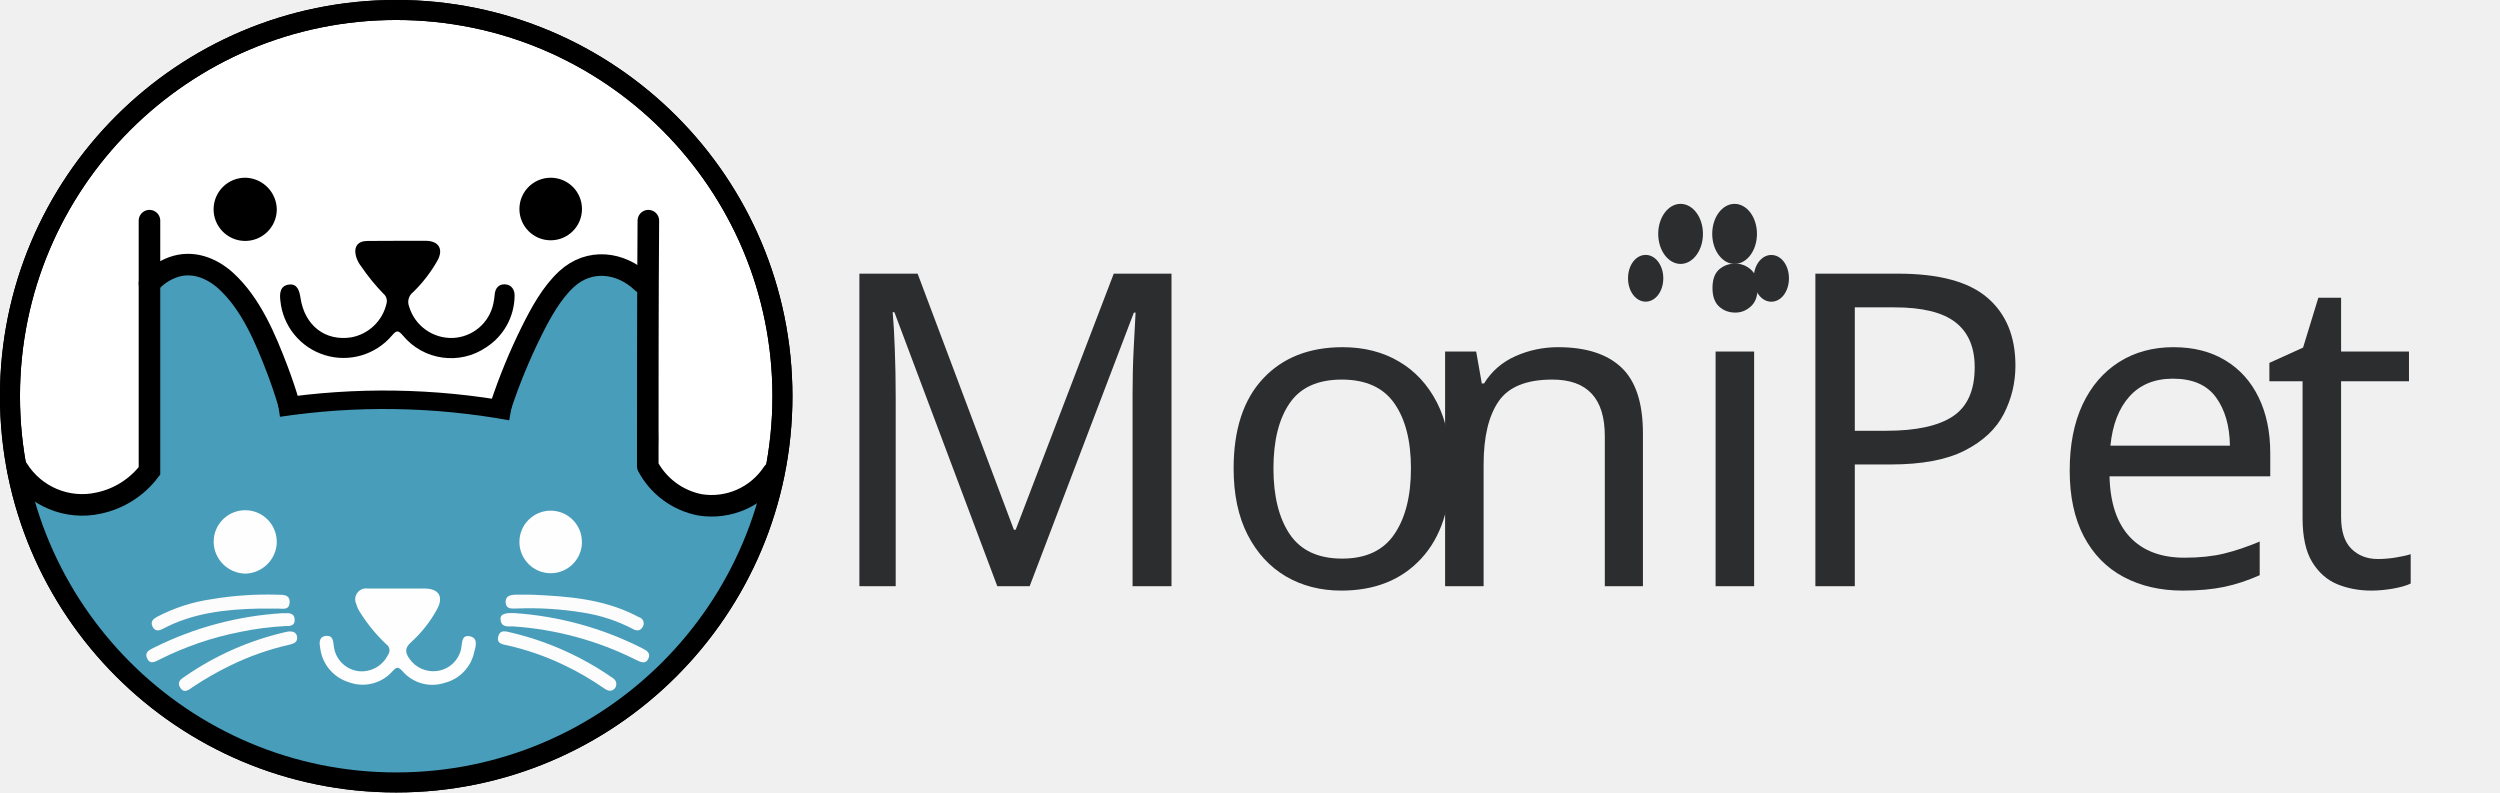
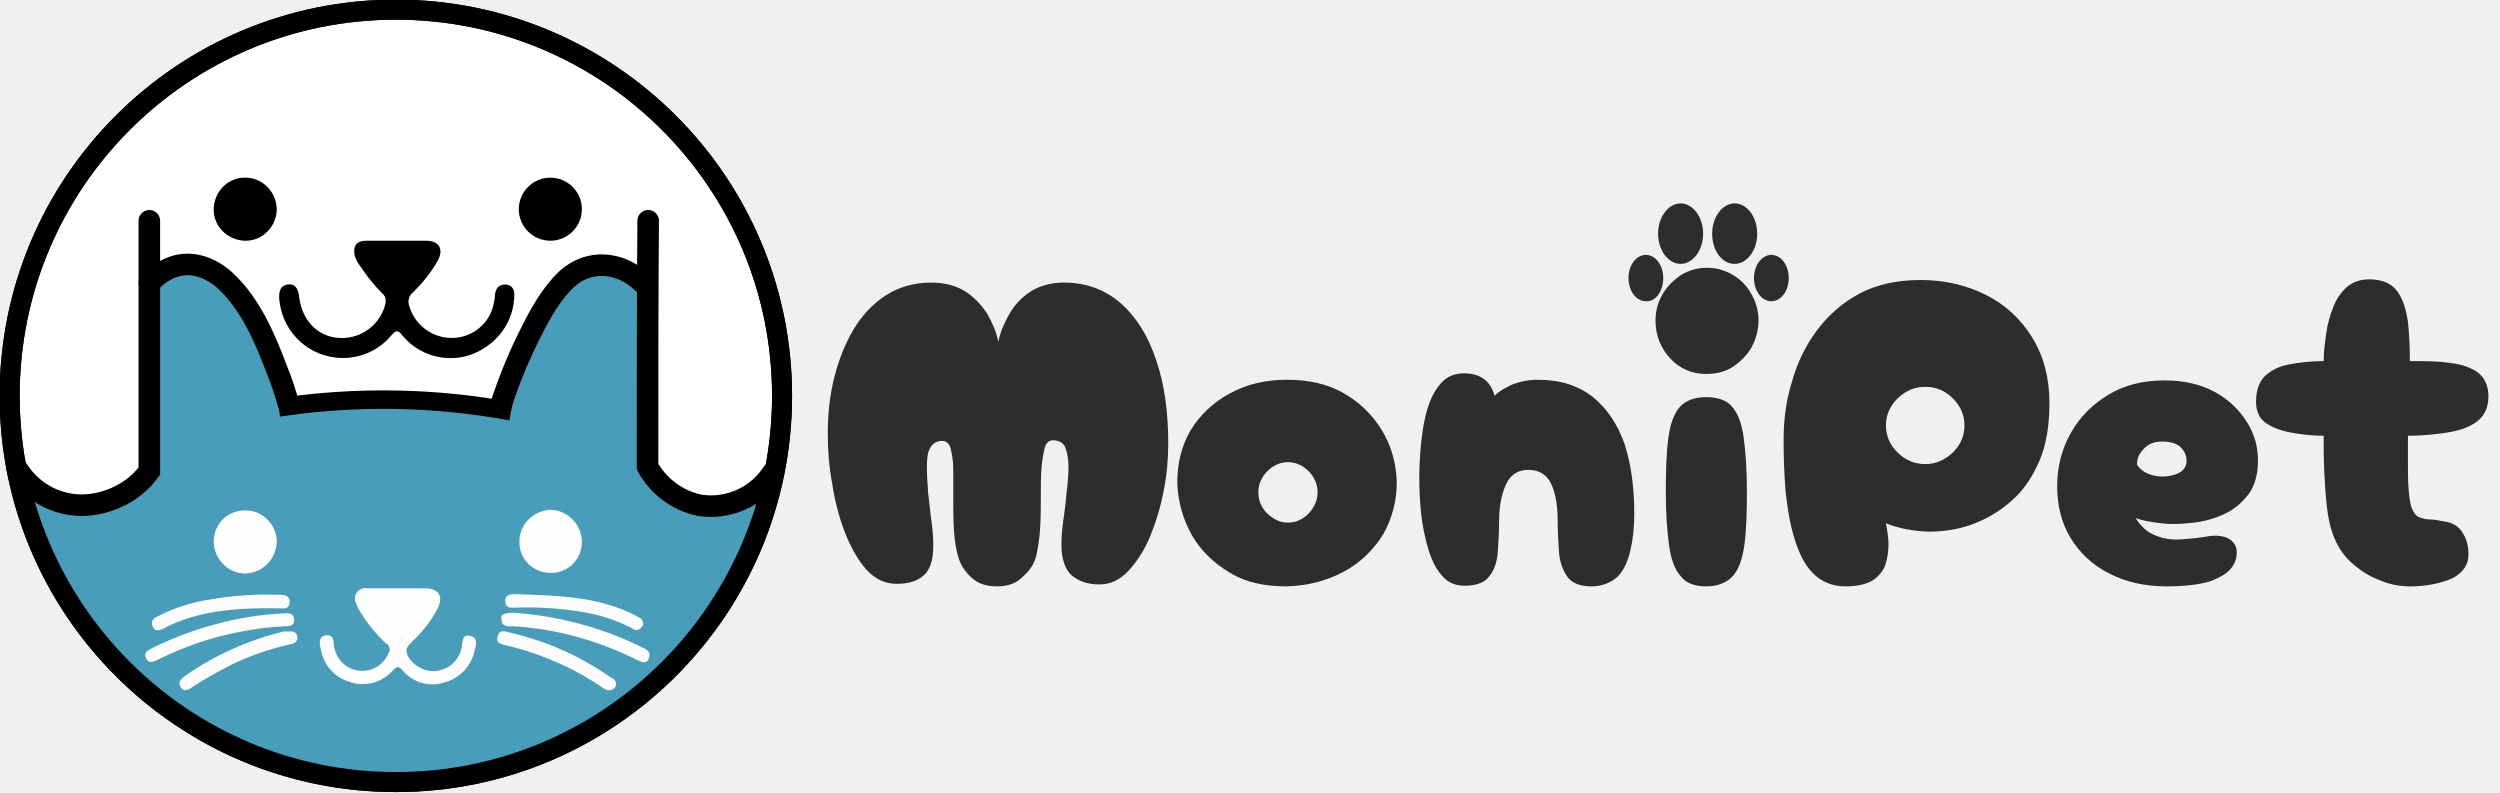
- <svg xmlns="http://www.w3.org/2000/svg" viewBox="0 0 388.37 123.11">
-   <defs>
-     <style>.cls-1{fill:#fff;}.cls-2,.cls-4,.cls-5,.cls-6,.cls-7{fill:none;}.cls-2,.cls-4,.cls-5,.cls-6{stroke:#000;}.cls-2,.cls-4,.cls-6{stroke-miterlimit:10;}.cls-2{stroke-width:3.11px;}.cls-3{fill:#489dba;}.cls-4,.cls-5{stroke-linecap:round;stroke-width:3.35px;}.cls-5,.cls-7{stroke-linejoin:round;}.cls-6{stroke-width:2.87px;}.cls-7{stroke:#73a9ad;stroke-width:2.39px;}.cls-8{fill:#fefefe;}.cls-9{fill:#fdfdfd;}.cls-10{fill:#fcfcfc;}.cls-11{font-size:55px;font-family:CherryBombOne-Regular, Cherry Bomb One;letter-spacing:0.35em;}.cls-12,.cls-13,.cls-14,.cls-15,.cls-16{fill:#2b2d2f;}.cls-12,.cls-13,.cls-14,.cls-15{font-size:68px;}.cls-12{letter-spacing:-0.01em;}.cls-13{letter-spacing:0em;}.cls-14{letter-spacing:-0.03em;}.cls-15{letter-spacing:-0.01em;}</style>
-   </defs>
-   <g id="Capa_4" data-name="Capa 4">
-     <g id="Capa_2_copia_3" data-name="Capa 2 copia 3">
-       <circle class="cls-1" cx="61.55" cy="61.55" r="60" />
-       <circle class="cls-2" cx="61.55" cy="61.55" r="60" />
+ <svg xmlns="http://www.w3.org/2000/svg" version="1.1" id="Capa_1" x="0px" y="0px" viewBox="0 0 388.4 123.1" style="enable-background:new 0 0 388.4 123.1;" xml:space="preserve">
+   <style type="text/css">
+ 	.st0{fill:#FFFFFF;}
+ 	.st1{fill:none;stroke:#000000;stroke-width:3.11;stroke-miterlimit:10;}
+ 	.st2{fill:#489DBA;}
+ 	.st3{fill:none;stroke:#000000;stroke-width:3.35;stroke-linecap:round;stroke-miterlimit:10;}
+ 	.st4{fill:none;stroke:#000000;stroke-width:3.35;stroke-linecap:round;stroke-linejoin:round;}
+ 	.st5{fill:none;stroke:#000000;stroke-width:2.87;stroke-miterlimit:10;}
+ 	.st6{fill:none;stroke:#73A9AD;stroke-width:2.39;stroke-linejoin:round;}
+ 	.st7{fill:#FEFEFE;}
+ 	.st8{fill:#FDFDFD;}
+ 	.st9{fill:#FCFCFC;}
+ 	.st10{enable-background:new    ;}
+ 	.st11{fill:#2B2D2F;}
+ </style>
+   <g id="Capa_4">
+     <g id="Capa_2_copia_3">
+       <circle class="st0" cx="61.5" cy="61.5" r="60" />
+       <circle class="st1" cx="61.5" cy="61.5" r="60" />
    </g>
-     <g id="Capa_2_copia" data-name="Capa 2 copia">
-       <path class="cls-3" d="M123,83.53a4.21,4.21,0,0,0,.48-.12A60,60,0,0,1,4.07,77.92a22.81,22.81,0,0,0,.83,2.27c.21.5.41,1,.6,1.48a23.42,23.42,0,0,0,.31,2.89A6.78,6.78,0,0,0,8.5,89.12a9.76,9.76,0,0,0,3.9,1.35l.1,0a3,3,0,0,0,4,1,2.83,2.83,0,0,0,.94-.88l.35,0a17.47,17.47,0,0,0,2.24-.67,9.44,9.44,0,0,0,4.54-2.82,3.08,3.08,0,0,0,.07-4.15,64.61,64.61,0,0,0,.73-7.72,18.3,18.3,0,0,0-.68-6.9,3.32,3.32,0,0,0,1.79-2.74,14.59,14.59,0,0,0-.92-7.13c-.32-.88-.62-1.75-1-2.62a2.82,2.82,0,0,0,.57-.09A2.73,2.73,0,0,0,27,54.22a3.44,3.44,0,0,1,2.5-.47c.86.23,1.7.51,2.54.79l1.5.51a7.83,7.83,0,0,1,.92.34c1.16.72,1.91,2.18,2.85,3.27a30.54,30.54,0,0,0,3.56,3.45c.17.15.56.51.62.58a4.92,4.92,0,0,0,.24.45c0,.12.18.51.22.64.13.39.26.78.38,1.17a21.26,21.26,0,0,0,1,2.66c.28.59.81,1.28,1,1.81.22.71.21,1.52.42,2.25a6,6,0,0,0,5.93,4.51,38.86,38.86,0,0,0,4.44-.24,36.79,36.79,0,0,1,4.2-.06c.51.11,1,.23,1.55.33a23.94,23.94,0,0,0,4.63.33A2.75,2.75,0,0,0,68,75.12l.11-.09c1.5.18,3,.16,4.52.2a31.82,31.82,0,0,1,3.23.32l.25.22c1.32,1,3.86,1.34,4.7-.6a2,2,0,0,1,.11-.26A3.92,3.92,0,0,0,81.22,73a3,3,0,0,0,.31-2.57A3,3,0,0,0,82.4,69a9.41,9.41,0,0,0,.29-1.3,9,9,0,0,0,2.74-4.51h.45c2.66,0,3.48-2.82,2.46-4.59l.76-.5A12.41,12.41,0,0,1,92,56.64a26,26,0,0,1,7.34-1.32,3,3,0,0,0,1.38-.34,3.09,3.09,0,0,0,.71.34c.49.16,1,.28,1.49.44a2.72,2.72,0,0,0,1.33.05c0,.63-.11,1.26-.18,1.87-.31,3.14-.73,6.28-.9,9.42a36.72,36.72,0,0,0,1,9.91,22.76,22.76,0,0,1,.56,4.43c0,1.62-.42,3.34-.16,4.94.47,2.87,3.64,4.84,6.32,5.26a11.29,11.29,0,0,0,8.18-1.84,10,10,0,0,0,3.87-6.24v0Z" transform="translate(-2.45 -13.39)" />
-       <path class="cls-3" d="M112.35,80.51a0,0,0,0,0,0,0h0Z" transform="translate(-2.45 -13.39)" />
-       <path class="cls-3" d="M111.78,80.85" transform="translate(-2.45 -13.39)" />
-       <path class="cls-3" d="M51.64,56.8a.6.6,0,0,0,.08.16A.21.21,0,0,1,51.64,56.8Z" transform="translate(-2.45 -13.39)" />
+     <g id="Capa_2_copia">
+       <path class="st2" d="M120.6,70.1c0.2,0,0.3-0.1,0.5-0.1c-4.4,32.8-34.6,55.9-67.5,51.5C24.7,117.6,2.8,93.6,1.6,64.5    c0.2,0.8,0.5,1.5,0.8,2.3c0.2,0.5,0.4,1,0.6,1.5c0,1,0.1,1.9,0.3,2.9c0.2,1.8,1.2,3.5,2.7,4.6c1.2,0.7,2.5,1.2,3.9,1.3h0.1    c0.9,1.3,2.6,1.8,4,1c0.4-0.2,0.7-0.5,0.9-0.9h0.4c0.8-0.2,1.5-0.4,2.2-0.7c1.8-0.5,3.3-1.5,4.5-2.8c1.1-1.2,1.1-3,0.1-4.2    c0.4-2.6,0.6-5.1,0.7-7.7c0.2-2.3,0-4.7-0.7-6.9c1-0.5,1.7-1.6,1.8-2.7c0.3-2.4,0-4.9-0.9-7.1c-0.3-0.9-0.6-1.8-1-2.6    c0.2,0,0.4,0,0.6-0.1c0.8-0.2,1.5-0.8,1.9-1.5c0.7-0.5,1.6-0.6,2.5-0.5c0.9,0.2,1.7,0.5,2.5,0.8l1.5,0.5c0.3,0.1,0.6,0.2,0.9,0.3    c1.2,0.7,1.9,2.2,2.8,3.3c1.1,1.2,2.3,2.4,3.6,3.5c0.2,0.2,0.6,0.5,0.6,0.6c0.1,0.2,0.2,0.3,0.2,0.5c0,0.1,0.2,0.5,0.2,0.6    c0.1,0.4,0.3,0.8,0.4,1.2c0.3,0.9,0.6,1.8,1,2.7c0.3,0.6,0.8,1.3,1,1.8c0.2,0.7,0.2,1.5,0.4,2.3c0.7,2.7,3.1,4.6,5.9,4.5    c1.5,0,3-0.1,4.4-0.2c1.4-0.1,2.8-0.1,4.2-0.1c0.5,0.1,1,0.2,1.5,0.3c1.5,0.3,3.1,0.4,4.6,0.3c1,0,2-0.5,2.5-1.4l0.1-0.1    c1.5,0.2,3,0.2,4.5,0.2c1.1,0.1,2.2,0.2,3.2,0.3l0.3,0.2c1.3,1,3.9,1.3,4.7-0.6c0-0.1,0.1-0.2,0.1-0.3c0.3-0.6,0.4-1.3,0.3-1.9    c0.5-0.8,0.6-1.7,0.3-2.6c0.4-0.4,0.7-0.9,0.9-1.4c0.1-0.4,0.2-0.9,0.3-1.3c1.3-1.2,2.3-2.8,2.7-4.5h0.4c2.7,0,3.5-2.8,2.5-4.6    l0.8-0.5c0.9-0.6,1.9-1.1,2.9-1.5c2.4-0.8,4.8-1.2,7.3-1.3c0.5,0,1-0.1,1.4-0.3c0.2,0.1,0.5,0.3,0.7,0.3c0.5,0.2,1,0.3,1.5,0.4    c0.4,0.1,0.9,0.1,1.3,0c0,0.6-0.1,1.3-0.2,1.9c-0.3,3.1-0.7,6.3-0.9,9.4c-0.1,3.3,0.2,6.7,1,9.9c0.3,1.5,0.5,2.9,0.6,4.4    c0,1.6-0.4,3.3-0.2,4.9c0.5,2.9,3.6,4.8,6.3,5.3c2.9,0.5,5.8-0.2,8.2-1.8C118.7,74.9,120,72.7,120.6,70.1L120.6,70.1L120.6,70.1z" />
+       <path class="st2" d="M109.9,67.1L109.9,67.1L109.9,67.1z" />
+       <path class="st2" d="M109.3,67.5" />
+       <path class="st2" d="M49.2,43.4c0,0.1,0,0.1,0.1,0.2C49.2,43.5,49.2,43.5,49.2,43.4z" />
    </g>
-     <g id="Capa_12_copia" data-name="Capa 12 copia">
-       <g id="Capa_2_copia_2" data-name="Capa 2 copia 2">
-         <circle class="cls-2" cx="61.55" cy="61.55" r="60" />
+     <g id="Capa_12_copia">
+       <g id="Capa_2_copia_2">
+         <circle class="st1" cx="61.5" cy="61.5" r="60" />
      </g>
-       <g id="Capa_5_copia" data-name="Capa 5 copia">
-         <path class="cls-4" d="M25.67,47.67c0,12.81,0,26,0,38.87a13.35,13.35,0,0,1-7.88,5A11.8,11.8,0,0,1,5.2,86.26" transform="translate(-2.45 -13.39)" />
-         <path class="cls-5" d="M103.17,47.67c-.09,12.57-.09,25.48-.09,38.15a11.71,11.71,0,0,0,8.13,6,11.4,11.4,0,0,0,11.32-5" transform="translate(-2.45 -13.39)" />
+       <g id="Capa_5_copia">
+         <path class="st3" d="M23.2,34.3c0,12.8,0,26,0,38.9c-1.9,2.6-4.7,4.3-7.9,5c-4.9,1.1-9.9-1-12.6-5.3" />
+         <path class="st4" d="M100.7,34.3c-0.1,12.6-0.1,25.5-0.1,38.2c1.7,3.1,4.7,5.3,8.1,6c4.4,0.7,8.9-1.3,11.3-5" />
      </g>
-       <g id="Capa_6_copia" data-name="Capa 6 copia">
-         <path class="cls-4" d="M46.45,77.22" transform="translate(-2.45 -13.39)" />
-         <path class="cls-6" d="M45.73,76.72a110.06,110.06,0,0,1,36.08.55" transform="translate(-2.45 -13.39)" />
+       <g id="Capa_6_copia">
+         <path class="st3" d="M44,63.8" />
+         <path class="st5" d="M43.3,63.3c12-1.8,24.2-1.6,36.1,0.6" />
      </g>
-       <g id="Capa_7_copia" data-name="Capa 7 copia">
-         <path class="cls-4" d="M25.67,57.42a8.78,8.78,0,0,1,3.64-2.51c3-1.08,6,.07,8.25,2.12,3.9,3.57,6.15,9,8,13.85.65,1.73,1.25,3.48,1.77,5.26" transform="translate(-2.45 -13.39)" />
-         <path class="cls-4" d="M102.2,57.25c-3.32-3.19-8.22-3.76-11.75-.49-2.34,2.17-4,5.24-5.38,8a89.25,89.25,0,0,0-4.78,11.58" transform="translate(-2.45 -13.39)" />
+       <g id="Capa_7_copia">
+         <path class="st3" d="M23.2,44c1-1.1,2.2-2,3.6-2.5c3-1.1,6,0.1,8.2,2.1c3.9,3.6,6.2,9,8,13.8c0.7,1.7,1.3,3.5,1.8,5.3" />
+         <path class="st3" d="M99.8,43.9c-3.3-3.2-8.2-3.8-11.8-0.5c-2.3,2.2-4,5.2-5.4,8c-1.9,3.7-3.5,7.6-4.8,11.6" />
      </g>
-       <g id="Capa_8_copia" data-name="Capa 8 copia">
-         <path class="cls-7" d="M64,50.35" transform="translate(-2.45 -13.39)" />
-         <path d="M64.3,50.8h4.29c2,0,2.82,1.29,1.8,3.1a21.81,21.81,0,0,1-3.77,4.88A1.92,1.92,0,0,0,66,61a6.84,6.84,0,0,0,6.8,4.89,6.71,6.71,0,0,0,6.29-5.33,10.89,10.89,0,0,0,.21-1.41c.08-1,.64-1.64,1.61-1.59s1.54.82,1.48,1.88a9.61,9.61,0,0,1-4.36,7.87,9.7,9.7,0,0,1-13-1.81c-.74-.86-1-.79-1.68,0A9.86,9.86,0,0,1,46,60.06c-.14-1.16,0-2.28,1.31-2.46s1.65.92,1.82,2.06C49.78,64,53,66.42,57,65.8a6.9,6.9,0,0,0,5.5-5.28A1.48,1.48,0,0,0,62,59a31,31,0,0,1-3.4-4.17,4.58,4.58,0,0,1-.86-1.67c-.35-1.48.29-2.33,1.81-2.34S62.72,50.8,64.3,50.8Z" transform="translate(-2.45 -13.39)" />
+       <g id="Capa_8_copia">
+         <path class="st6" d="M61.5,37" />
+         <path d="M61.9,37.4h4.3c2,0,2.8,1.3,1.8,3.1c-1,1.8-2.3,3.4-3.8,4.9c-0.7,0.5-0.9,1.4-0.6,2.2c0.9,3,3.7,5,6.8,4.9     c3.1-0.1,5.7-2.3,6.3-5.3c0.1-0.5,0.2-0.9,0.2-1.4c0.1-1,0.6-1.6,1.6-1.6S80,45,79.9,46c-0.1,3.2-1.7,6.1-4.4,7.9     c-4.1,2.9-9.8,2.1-13-1.8c-0.7-0.9-1-0.8-1.7,0c-3.5,4.2-9.7,4.7-13.9,1.2c-2-1.7-3.2-4-3.5-6.6c-0.1-1.2,0-2.3,1.3-2.5     s1.7,0.9,1.8,2.1c0.6,4.3,3.9,6.8,7.9,6.1c2.7-0.5,4.9-2.6,5.5-5.3c0.1-0.6-0.1-1.2-0.5-1.5c-1.3-1.3-2.4-2.7-3.4-4.2     c-0.4-0.5-0.7-1.1-0.9-1.7c-0.3-1.5,0.3-2.3,1.8-2.3S60.3,37.4,61.9,37.4z" />
      </g>
-       <g id="Capa_10_copia" data-name="Capa 10 copia">
-         <path d="M45.45,46a4.91,4.91,0,1,1-4.82-5h.06A5,5,0,0,1,45.45,46Z" transform="translate(-2.45 -13.39)" />
-         <path d="M92.86,45.86A4.86,4.86,0,1,1,88,41h0A4.85,4.85,0,0,1,92.86,45.86Z" transform="translate(-2.45 -13.39)" />
+       <g id="Capa_10_copia">
+         <path d="M43,32.6c-0.1,2.7-2.3,4.9-5,4.8c-2.7-0.1-4.9-2.3-4.8-5c0.1-2.7,2.3-4.9,5-4.8h0.1C40.9,27.7,43,29.9,43,32.6z" />
+         <path d="M90.4,32.5c0,2.7-2.2,4.9-4.9,4.9s-4.9-2.2-4.9-4.9s2.2-4.9,4.9-4.9l0,0C88.2,27.6,90.4,29.8,90.4,32.5     C90.4,32.5,90.4,32.5,90.4,32.5z" />
      </g>
    </g>
-     <g id="gato_ojos" data-name="gato ojos">
-       <path class="cls-8" d="M64.3,104.82h4.12c2.23,0,3,1.31,1.9,3.26a19.39,19.39,0,0,1-4,5.07c-1,.88-.94,1.57-.3,2.53a4.51,4.51,0,0,0,4.38,1.94,4.4,4.4,0,0,0,3.69-3.46c.18-.85,0-2.25,1.42-1.91,1.25.3.84,1.56.61,2.44a6.27,6.27,0,0,1-4.59,4.78A6.12,6.12,0,0,1,65,117.68c-.72-.78-.92-.69-1.59,0a6.17,6.17,0,0,1-6.83,1.67,6.33,6.33,0,0,1-4.37-5.17c-.16-.83-.28-1.89.88-2s1.1.88,1.23,1.68a4.41,4.41,0,0,0,3.89,3.8,4.54,4.54,0,0,0,4.52-2.55,1.14,1.14,0,0,0-.28-1.64,24.8,24.8,0,0,1-4-4.86,4.63,4.63,0,0,1-.67-1.42,1.69,1.69,0,0,1,1.8-2.37Z" transform="translate(-2.45 -13.39)" />
-       <path class="cls-8" d="M45.45,97.63a5,5,0,0,1-4.88,4.87,5,5,0,0,1-4.93-5,4.9,4.9,0,0,1,9.8.1Z" transform="translate(-2.45 -13.39)" />
-       <path class="cls-8" d="M92.86,97.59A4.86,4.86,0,1,1,88,92.72a4.86,4.86,0,0,1,4.85,4.87Z" transform="translate(-2.45 -13.39)" />
-       <path class="cls-9" d="M46.29,108.65h.32c.8-.05,1.59,0,1.62,1s-.76,1-1.47,1a45.48,45.48,0,0,0-7.06.92,48.55,48.55,0,0,0-12.39,4.24c-.7.35-1.53.9-2-.14s.44-1.35,1.14-1.71A51.65,51.65,0,0,1,46.29,108.65Z" transform="translate(-2.45 -13.39)" />
-       <path class="cls-9" d="M82.31,108.63a51.58,51.58,0,0,1,19.86,5.44c.68.34,1.43.73,1,1.65s-1.23.51-1.91.18a50,50,0,0,0-19.12-5.2c-.79,0-1.84.18-1.93-1.08C80.11,108.86,80.79,108.57,82.31,108.63Z" transform="translate(-2.45 -13.39)" />
-       <path class="cls-10" d="M85.16,105.78c5.44.24,10.85.64,15.85,3.13l.71.36a1,1,0,0,1,.53,1.57c-.36.62-1,.57-1.52.24a24.92,24.92,0,0,0-7.62-2.51,51.23,51.23,0,0,0-10.42-.65c-.73,0-1.61.15-1.69-.92s.79-1.21,1.62-1.23S84.3,105.78,85.16,105.78Z" transform="translate(-2.45 -13.39)" />
-       <path class="cls-10" d="M42.72,107.93c-5.21.11-10.32.67-15,3.16-.64.34-1.26.36-1.59-.39s.1-1.15.74-1.5a26.28,26.28,0,0,1,8.54-2.74,51.87,51.87,0,0,1,10.26-.68c.85,0,1.86,0,1.77,1.23s-1.08.91-1.84.92Z" transform="translate(-2.45 -13.39)" />
-       <path class="cls-10" d="M47.24,111.49c.81-.06,1.27.19,1.36.81.12.83-.47,1.07-1.14,1.23a42.29,42.29,0,0,0-9.37,3.31,50.46,50.46,0,0,0-5.62,3.23c-.65.43-1.37,1.13-2,.18s.15-1.41.83-1.86a45.21,45.21,0,0,1,15.25-6.75Z" transform="translate(-2.45 -13.39)" />
-       <path class="cls-10" d="M98.19,119.6a1,1,0,0,1-.47.94c-.54.33-1,.07-1.46-.24a44.25,44.25,0,0,0-6.3-3.64,41.16,41.16,0,0,0-8.63-3c-.73-.16-1.78-.24-1.48-1.39s1.21-.78,2-.61a46.07,46.07,0,0,1,15.54,6.89C97.75,118.77,98.17,119.05,98.19,119.6Z" transform="translate(-2.45 -13.39)" />
+     <g id="gato_ojos">
+       <path class="st7" d="M61.9,91.4H66c2.2,0,3,1.3,1.9,3.3c-1,1.9-2.4,3.6-4,5.1c-1,0.9-0.9,1.6-0.3,2.5c1,1.4,2.7,2.2,4.4,1.9    c1.8-0.3,3.3-1.6,3.7-3.5c0.2-0.8,0-2.3,1.4-1.9c1.3,0.3,0.8,1.6,0.6,2.4c-0.5,2.3-2.3,4.2-4.6,4.8c-2.3,0.8-4.9,0.1-6.5-1.8    c-0.7-0.8-0.9-0.7-1.6,0c-1.7,1.9-4.4,2.6-6.8,1.7c-2.3-0.7-4-2.7-4.4-5.2c-0.2-0.8-0.3-1.9,0.9-2s1.1,0.9,1.2,1.7    c0.3,2,1.9,3.6,3.9,3.8c1.9,0.2,3.7-0.8,4.5-2.6c0.4-0.5,0.3-1.2-0.2-1.6c0,0,0,0-0.1,0c-1.5-1.4-2.9-3.1-4-4.9    c-0.3-0.4-0.5-0.9-0.7-1.4c-0.4-0.8,0-1.9,0.8-2.2c0.3-0.1,0.6-0.2,1-0.1H61.9z" />
+       <path class="st7" d="M43,84.2c-0.1,2.7-2.2,4.8-4.9,4.9c-2.7,0-4.9-2.3-4.9-5c0-2.7,2.2-4.9,5-4.8C40.8,79.3,43,81.5,43,84.2    L43,84.2z" />
+       <path class="st7" d="M90.4,84.2c0,2.7-2.2,4.9-4.9,4.8c-2.7,0-4.9-2.2-4.8-4.9c0-2.7,2.2-4.8,4.9-4.9    C88.2,79.3,90.4,81.5,90.4,84.2C90.4,84.2,90.4,84.2,90.4,84.2L90.4,84.2z" />
+       <path class="st8" d="M43.8,95.3h0.3c0.8-0.1,1.6,0,1.6,1s-0.8,1-1.5,1c-2.4,0.1-4.7,0.4-7.1,0.9c-4.3,0.8-8.5,2.3-12.4,4.2    c-0.7,0.3-1.5,0.9-2-0.1s0.4-1.3,1.1-1.7C30.2,97.5,36.9,95.7,43.8,95.3z" />
+       <path class="st8" d="M79.9,95.2c6.9,0.5,13.7,2.3,19.9,5.4c0.7,0.3,1.4,0.7,1,1.7s-1.2,0.5-1.9,0.2c-6-3-12.5-4.8-19.1-5.2    c-0.8,0-1.8,0.2-1.9-1.1C77.7,95.5,78.3,95.2,79.9,95.2z" />
+       <path class="st9" d="M82.7,92.4c5.4,0.2,10.8,0.6,15.8,3.1l0.7,0.4c0.5,0.1,0.8,0.7,0.7,1.2c0,0.1-0.1,0.2-0.2,0.3    c-0.4,0.6-1,0.6-1.5,0.2c-2.4-1.2-5-2.1-7.6-2.5c-3.4-0.6-6.9-0.8-10.4-0.7c-0.7,0-1.6,0.2-1.7-0.9s0.8-1.2,1.6-1.2    S81.9,92.4,82.7,92.4z" />
+       <path class="st9" d="M40.3,94.5c-5.2,0.1-10.3,0.7-15,3.2c-0.6,0.3-1.3,0.4-1.6-0.4s0.1-1.2,0.7-1.5c2.7-1.4,5.6-2.3,8.5-2.7    c3.4-0.6,6.8-0.8,10.3-0.7c0.8,0,1.9,0,1.8,1.2s-1.1,0.9-1.8,0.9L40.3,94.5z" />
+       <path class="st9" d="M44.8,98.1c0.8-0.1,1.3,0.2,1.4,0.8c0.1,0.8-0.5,1.1-1.1,1.2c-3.2,0.7-6.4,1.8-9.4,3.3c-1.9,1-3.8,2-5.6,3.2    c-0.6,0.4-1.4,1.1-2,0.2s0.1-1.4,0.8-1.9c4.6-3.2,9.8-5.5,15.2-6.8L44.8,98.1z" />
+       <path class="st9" d="M95.7,106.2c0,0.4-0.1,0.7-0.5,0.9c-0.5,0.3-1,0.1-1.5-0.2c-2-1.4-4.1-2.6-6.3-3.6c-2.8-1.3-5.7-2.3-8.6-3    c-0.7-0.2-1.8-0.2-1.5-1.4s1.2-0.8,2-0.6c5.6,1.3,10.8,3.6,15.5,6.9C95.3,105.4,95.7,105.7,95.7,106.2z" />
    </g>
  </g>
-   <g id="Capa_2" data-name="Capa 2">
-     <text class="cls-11" transform="translate(90.91 91.06)">
-       <tspan class="cls-12" x="36" y="0">Mo</tspan>
-       <tspan class="cls-13" x="127.8" y="0">ni</tspan>
-       <tspan class="cls-14" x="184.51" y="0">P</tspan>
-       <tspan class="cls-15" x="226.88" y="0">e</tspan>
-       <tspan class="cls-13" x="260.54" y="0">t</tspan>
-     </text>
+   <g id="Capa_2_1_">
+     <g class="st10">
+       <path class="st11" d="M154.9,91.1c-1.6,0-2.9-0.4-3.9-1.3s-1.7-1.9-2.1-3.2c-0.4-1.3-0.6-2.7-0.7-4.3c-0.1-1.6-0.1-3.2-0.1-4.8    c0-1.6,0-3.1,0-4.5c0-1.4-0.2-2.4-0.4-3.3c-0.2-0.8-0.7-1.2-1.3-1.2c-0.9,0-1.5,0.4-1.9,1.1c-0.4,0.7-0.5,1.7-0.5,3    c0,1.2,0.1,2.6,0.2,4c0.2,1.5,0.3,2.9,0.5,4.3c0.2,1.4,0.3,2.7,0.3,3.8c0,2.3-0.5,3.8-1.5,4.7s-2.4,1.3-4.2,1.3s-3.3-0.7-4.7-2.2    c-1.3-1.5-2.4-3.4-3.3-5.7c-0.9-2.3-1.6-4.9-2-7.6c-0.5-2.7-0.7-5.3-0.7-7.8c0-3,0.3-5.9,1-8.7c0.7-2.8,1.7-5.3,3-7.5    c1.3-2.2,3-4,5-5.3c2-1.3,4.4-2,7.1-2c2.1,0,3.9,0.5,5.3,1.4c1.4,0.9,2.5,2.1,3.4,3.5c0.8,1.4,1.4,2.8,1.7,4.3    c0.3-1.5,0.9-2.9,1.7-4.3c0.8-1.4,1.9-2.6,3.3-3.5c1.4-0.9,3.2-1.4,5.2-1.4c3.4,0,6.4,1.1,8.8,3.2c2.4,2.1,4.3,5.1,5.5,8.8    c1.3,3.7,1.9,8.1,1.9,13c0,2.3-0.2,4.8-0.7,7.3c-0.5,2.6-1.2,4.9-2.1,7.1c-0.9,2.2-2.1,4-3.4,5.4c-1.3,1.4-2.8,2.1-4.5,2.1    c-1.8,0-3.2-0.5-4.3-1.4c-1-0.9-1.6-2.5-1.6-4.8c0-1.1,0.1-2.3,0.3-3.8c0.2-1.4,0.4-2.9,0.5-4.3c0.2-1.5,0.3-2.8,0.3-4    c0-1.2-0.2-2.2-0.5-3c-0.3-0.7-1-1.1-1.9-1.1c-0.6,0-1.1,0.4-1.3,1.2c-0.2,0.8-0.4,1.9-0.5,3.2c-0.1,1.3-0.1,2.8-0.1,4.4    c0,1.6,0,3.2-0.1,4.8c-0.1,1.6-0.3,3-0.6,4.3c-0.3,1.3-1,2.3-2,3.2C158,90.6,156.6,91.1,154.9,91.1z" />
+       <path class="st11" d="M199.9,91.1c-3.4,0-6.3-0.6-8.8-2.1s-4.5-3.4-5.9-5.8c-1.4-2.5-2.2-5.2-2.3-8.2c0-3.1,0.7-5.8,2.1-8.2    c1.5-2.4,3.5-4.3,6.1-5.7c2.6-1.4,5.5-2.1,8.8-2.1c3.3,0,6.2,0.6,8.7,2c2.5,1.4,4.5,3.3,6,5.7c1.5,2.4,2.3,5.1,2.4,8.2    c0,2.9-0.7,5.6-2.1,8.1c-1.5,2.4-3.5,4.4-6.1,5.8S203.3,91,199.9,91.1z M200.1,81.2c1.2,0,2.3-0.5,3.2-1.4c0.9-1,1.4-2.1,1.4-3.3    c0-1.3-0.5-2.4-1.4-3.3c-0.9-0.9-2-1.4-3.2-1.4s-2.3,0.5-3.2,1.4c-0.9,0.9-1.4,2-1.4,3.3c0,1.3,0.5,2.4,1.4,3.3    C197.9,80.7,198.9,81.2,200.1,81.2z" />
+     </g>
+     <g class="st10">
+       <path class="st11" d="M247.3,91.1c-1.8,0-3.1-0.5-3.8-1.5c-0.7-1-1.2-2.3-1.3-3.9c-0.1-1.6-0.2-3.1-0.2-4.7c0-2.4-0.3-4.3-1-5.8    c-0.7-1.5-1.9-2.2-3.6-2.2c-1.5,0-2.7,0.7-3.4,2.2c-0.7,1.5-1.1,3.4-1.1,5.8c0,1.6-0.1,3.2-0.2,4.7c-0.1,1.5-0.5,2.8-1.3,3.8    c-0.7,1-2,1.5-3.9,1.5c-1.4,0-2.6-0.5-3.5-1.6c-0.9-1-1.6-2.4-2.1-4.1c-0.5-1.7-0.9-3.5-1.1-5.4c-0.2-1.9-0.3-3.8-0.3-5.6    c0-1.8,0.1-3.7,0.3-5.6c0.2-1.9,0.5-3.7,1-5.3c0.5-1.6,1.2-2.9,2.1-3.9c0.9-1,2.1-1.5,3.5-1.5c2.6,0,4.2,1.2,4.8,3.5    c0.5-0.6,1.4-1.1,2.6-1.7c1.2-0.5,2.6-0.8,4.1-0.8c3.5,0,6.3,0.9,8.6,2.7c2.2,1.8,3.8,4.2,4.9,7.3c1,3.1,1.5,6.7,1.5,10.8    c0,2.1-0.2,4-0.6,5.7c-0.4,1.7-1,3.1-2,4.1C250.3,90.5,248.9,91.1,247.3,91.1z" />
+       <path class="st11" d="M265.1,58.1c-2.2,0-4.1-0.8-5.6-2.4c-1.5-1.6-2.3-3.6-2.3-5.9c0-1.5,0.4-2.9,1.1-4.1c0.7-1.2,1.7-2.2,2.9-3    c1.2-0.7,2.5-1.1,4-1.1c1.5,0,2.8,0.4,4,1.1s2.2,1.7,2.9,3c0.7,1.2,1.1,2.6,1.1,4.1c0,1.5-0.4,2.9-1.1,4.2c-0.7,1.2-1.7,2.2-2.9,3    S266.5,58.1,265.1,58.1z M265.1,91.1c-1.8,0-3.2-0.5-4-1.6c-0.9-1-1.5-2.6-1.8-4.8c-0.3-2.2-0.5-4.9-0.5-8.3    c0-3.4,0.1-6.2,0.4-8.4c0.3-2.2,0.9-3.8,1.8-4.8c0.9-1,2.3-1.5,4.1-1.5c1.8,0,3.2,0.5,4,1.5c0.9,1,1.5,2.6,1.8,4.8s0.5,5,0.5,8.4    c0,3.4-0.1,6.2-0.4,8.3c-0.3,2.2-0.9,3.8-1.8,4.8C268.3,90.5,266.9,91.1,265.1,91.1z" />
+     </g>
+     <g class="st10">
+       <path class="st11" d="M286.7,91.1c-2,0-3.7-0.7-5-2c-1.3-1.3-2.2-3.1-2.9-5.4c-0.7-2.2-1.1-4.7-1.4-7.4c-0.2-2.7-0.3-5.3-0.3-8    c0-3.1,0.4-6.1,1.3-9c0.8-2.9,2.1-5.6,3.9-8s4-4.3,6.6-5.7c2.7-1.4,5.8-2.1,9.5-2.1c3.7,0,7.1,0.8,10.1,2.3c3,1.5,5.4,3.7,7.2,6.6    c1.8,2.9,2.7,6.3,2.7,10.2c0,3.5-0.5,6.6-1.6,9.1c-1.1,2.5-2.5,4.6-4.4,6.2c-1.8,1.6-3.9,2.8-6.1,3.6c-2.2,0.8-4.5,1.1-6.8,1.1    c-2.3-0.1-4.5-0.5-6.5-1.3c0.2,1.1,0.4,2.2,0.4,3.3c0,1.1-0.2,2.2-0.5,3.2c-0.4,1-1.1,1.8-2,2.4C289.8,90.8,288.5,91.1,286.7,91.1    z M299.1,72.1c1.6,0,3-0.6,4.3-1.8c1.2-1.2,1.8-2.6,1.8-4.2c0-1.6-0.6-3-1.8-4.2c-1.2-1.2-2.6-1.8-4.3-1.8s-3,0.6-4.3,1.8    c-1.2,1.2-1.8,2.6-1.8,4.2c0,1.6,0.6,3,1.8,4.2C296,71.5,297.5,72.1,299.1,72.1z" />
+     </g>
+     <g class="st10">
+       <path class="st11" d="M336.6,91.1c-3.4,0-6.4-0.7-8.9-2c-2.6-1.3-4.6-3.2-6-5.5c-1.4-2.3-2.1-5-2.1-8.1c0-2.9,0.7-5.7,2.1-8.2    c1.4-2.5,3.4-4.5,5.9-6c2.5-1.5,5.4-2.2,8.7-2.2c3,0,5.6,0.6,7.8,1.8c2.2,1.2,3.8,2.8,5,4.7c1.2,1.9,1.7,3.9,1.7,6    s-0.5,3.8-1.4,5.1c-1,1.3-2.2,2.4-3.7,3.1c-1.5,0.7-3.1,1.2-4.9,1.4c-1.7,0.2-3.4,0.3-5,0.1c-1.6-0.2-2.9-0.4-4-0.8    c0.8,1.3,1.8,2.2,3.1,2.7c1.2,0.5,2.6,0.7,3.9,0.6c1.4-0.1,2.6-0.2,3.8-0.4c1.4-0.3,2.6-0.2,3.5,0.2c0.9,0.5,1.4,1.2,1.4,2.2    c0,0.8-0.2,1.6-0.8,2.4c-0.6,0.8-1.7,1.5-3.3,2.1C341.8,90.8,339.5,91.1,336.6,91.1z M332,72.2c0.5,0.7,1.1,1.2,2,1.5    c0.9,0.3,1.7,0.4,2.6,0.3c0.9-0.1,1.6-0.3,2.2-0.7c0.6-0.4,0.9-1,0.9-1.7c0-0.8-0.3-1.5-0.9-2.1c-0.6-0.6-1.6-0.9-2.9-0.9    c-1.3,0-2.2,0.4-2.9,1.2C332.3,70.5,332,71.3,332,72.2z" />
+     </g>
+     <g class="st10">
+       <path class="st11" d="M374.4,91.1c-1.6,0-3.2-0.3-4.8-1c-1.6-0.6-3.1-1.6-4.4-2.8c-1.3-1.2-2.2-2.7-2.8-4.4    c-0.4-1.1-0.7-2.5-0.9-4.2c-0.2-1.7-0.3-3.5-0.4-5.4c-0.1-1.9-0.1-3.8-0.1-5.6c-1.8,0-3.5-0.2-5.1-0.5c-1.6-0.3-2.9-0.8-3.9-1.5    s-1.5-1.8-1.5-3.3c0-1.8,0.5-3.1,1.4-4c1-0.9,2.2-1.5,3.8-1.8c1.6-0.3,3.4-0.5,5.3-0.5c0-1.4,0.2-2.8,0.4-4.3    c0.2-1.5,0.6-2.8,1.1-4.1c0.5-1.3,1.2-2.3,2.1-3.1c0.9-0.8,2.1-1.2,3.5-1.2c1.9,0,3.4,0.6,4.3,1.8c0.9,1.2,1.4,2.8,1.7,4.8    c0.2,1.9,0.3,4,0.3,6.1c2.4,0,4.4,0,6.3,0.3c1.8,0.2,3.2,0.7,4.3,1.5c1,0.8,1.6,2,1.6,3.7c0,1.7-0.6,3-1.8,3.9    c-1.2,0.9-2.7,1.4-4.6,1.7c-1.9,0.3-3.9,0.5-6.1,0.5c0,0.9,0,1.8,0,2.7c0,0.9,0,1.9,0,2.8c0,2.6,0.2,4.4,0.5,5.5    c0.3,0.8,0.6,1.3,1.1,1.6c0.5,0.2,1.1,0.4,1.8,0.4c0.7,0,1.6,0.2,2.7,0.4c1,0.2,1.9,0.8,2.4,1.7c0.6,0.9,0.9,2,0.9,3.4    c0,1.5-0.8,2.7-2.4,3.6C379.3,90.6,377.1,91.1,374.4,91.1z" />
+     </g>
  </g>
-   <g id="Capa_3_copia" data-name="Capa 3 copia">
-     <path class="cls-16" d="M263.52,54.39c1.92,0,3.48-2.09,3.48-4.67s-1.56-4.66-3.48-4.66-3.47,2.09-3.47,4.66S261.61,54.39,263.52,54.39Z" transform="translate(-2.45 -13.39)" />
-     <path class="cls-16" d="M271.91,54.39c1.92,0,3.48-2.09,3.48-4.67s-1.56-4.66-3.48-4.66-3.47,2.09-3.47,4.66S270,54.39,271.91,54.39Z" transform="translate(-2.45 -13.39)" />
-     <path class="cls-16" d="M277.62,53c-1.53,0-2.74,1.6-2.74,3.63s1.21,3.63,2.74,3.63,2.74-1.59,2.74-3.63S279.16,53,277.62,53Z" transform="translate(-2.45 -13.39)" />
-     <path class="cls-16" d="M260.84,56.62c0-2-1.2-3.63-2.74-3.63s-2.74,1.6-2.74,3.63,1.21,3.63,2.74,3.63S260.84,58.66,260.84,56.62Z" transform="translate(-2.45 -13.39)" />
+   <g id="Capa_3_copia">
+     <path class="st11" d="M261.1,41c1.9,0,3.5-2.1,3.5-4.7s-1.6-4.7-3.5-4.7s-3.5,2.1-3.5,4.7S259.2,41,261.1,41z" />
+     <path class="st11" d="M269.5,41c1.9,0,3.5-2.1,3.5-4.7s-1.6-4.7-3.5-4.7s-3.5,2.1-3.5,4.7S267.5,41,269.5,41z" />
+     <path class="st11" d="M275.2,39.6c-1.5,0-2.7,1.6-2.7,3.6s1.2,3.6,2.7,3.6s2.7-1.6,2.7-3.6S276.7,39.6,275.2,39.6z" />
+     <path class="st11" d="M258.4,43.2c0-2-1.2-3.6-2.7-3.6c-1.5,0-2.7,1.6-2.7,3.6s1.2,3.6,2.7,3.6C257.2,46.9,258.4,45.3,258.4,43.2z" />
  </g>
</svg>
